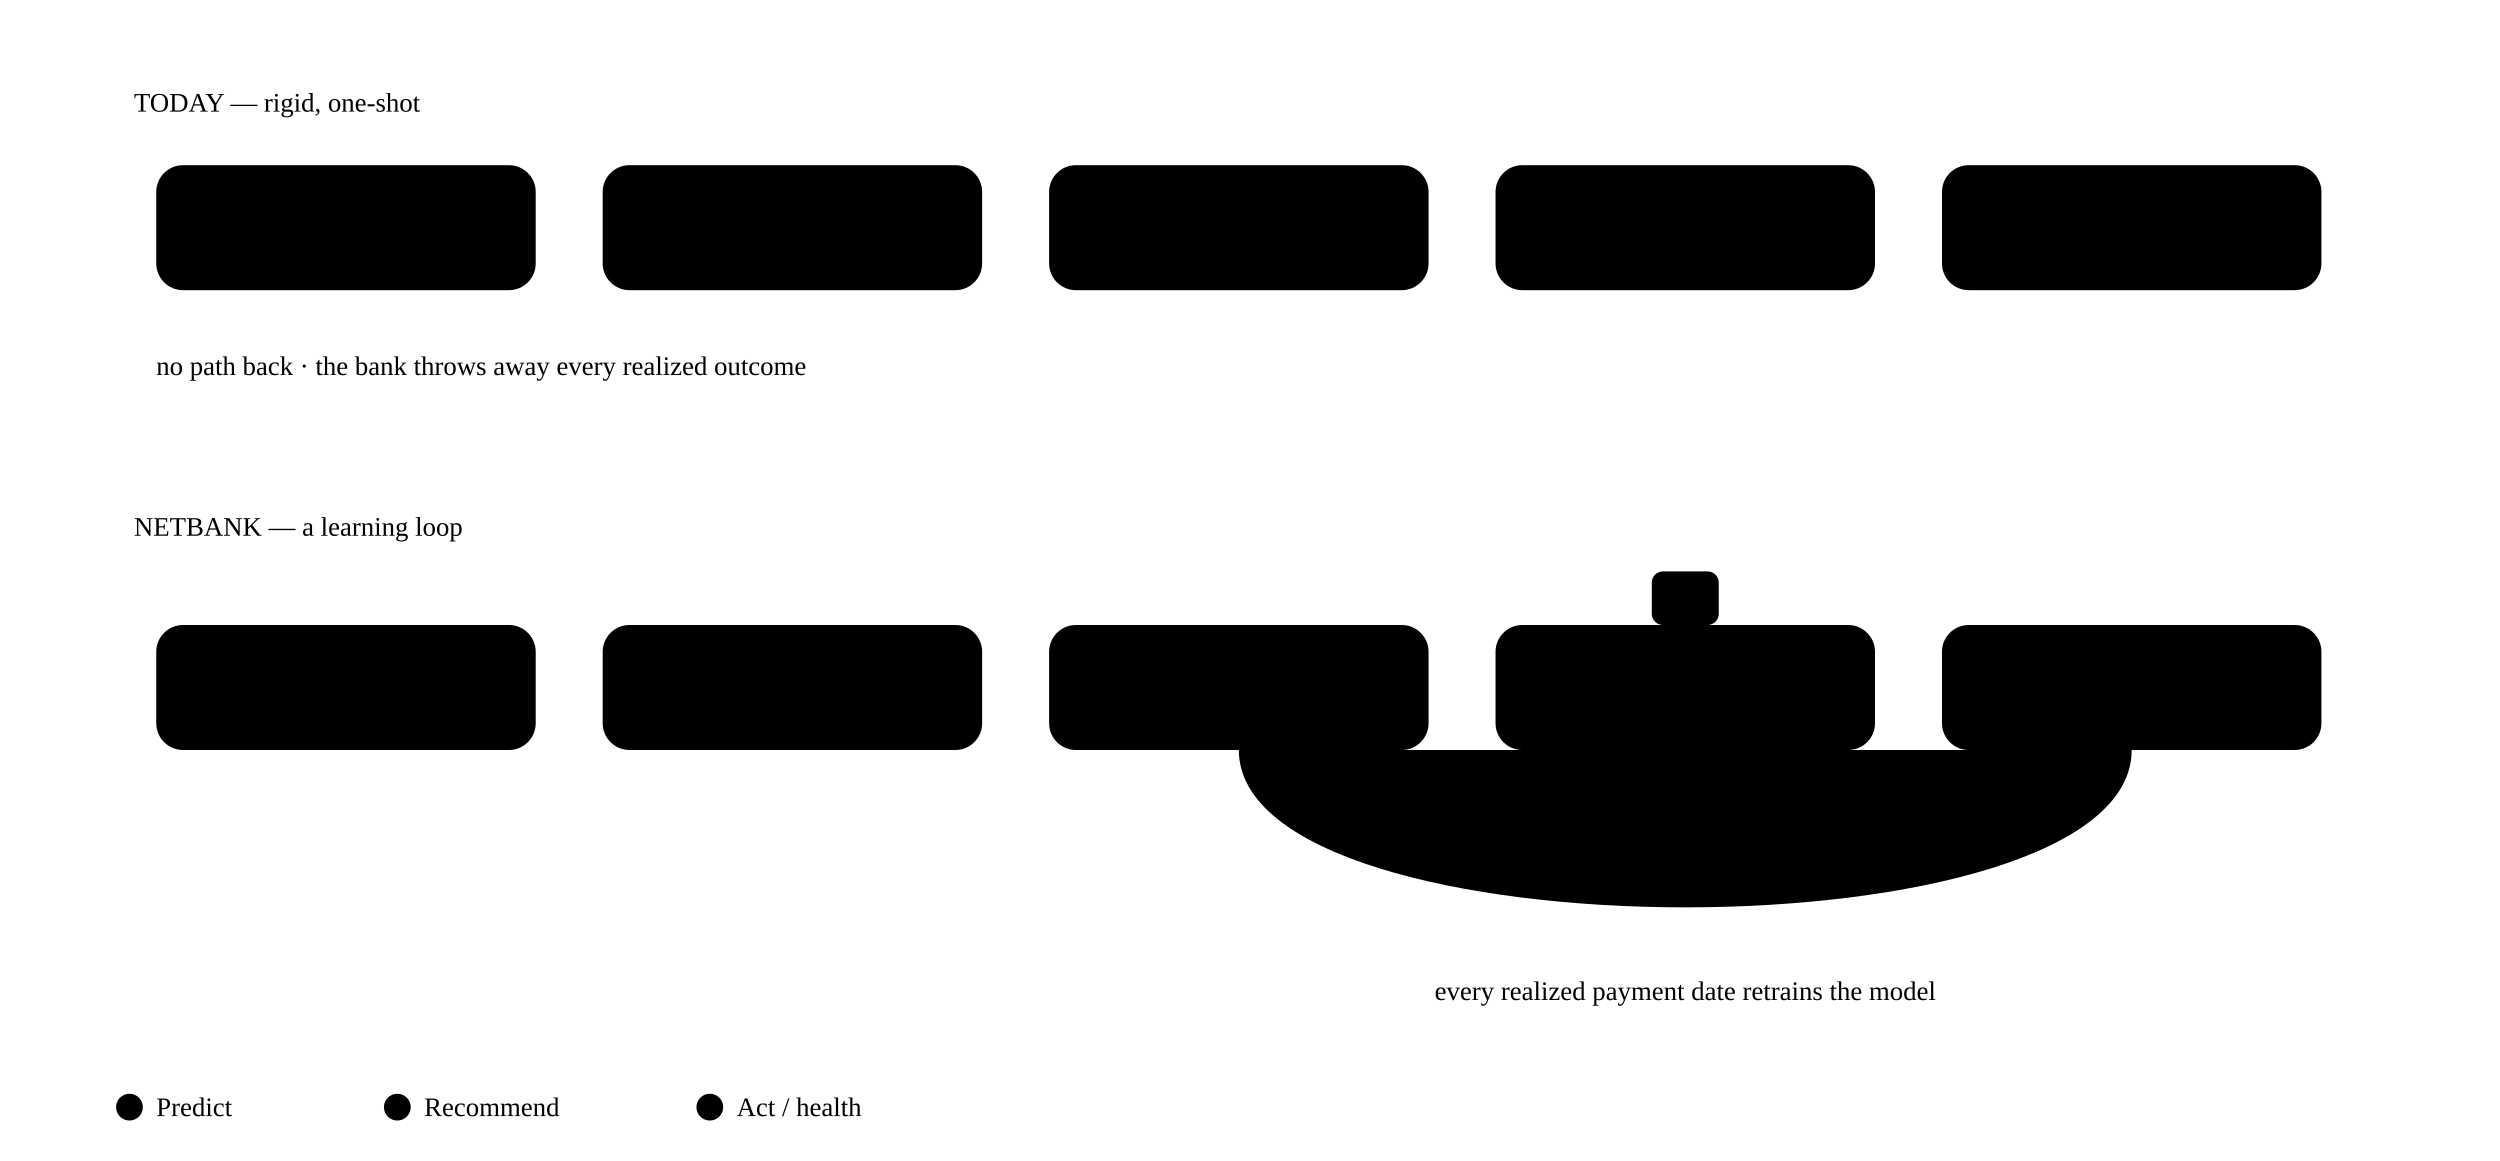
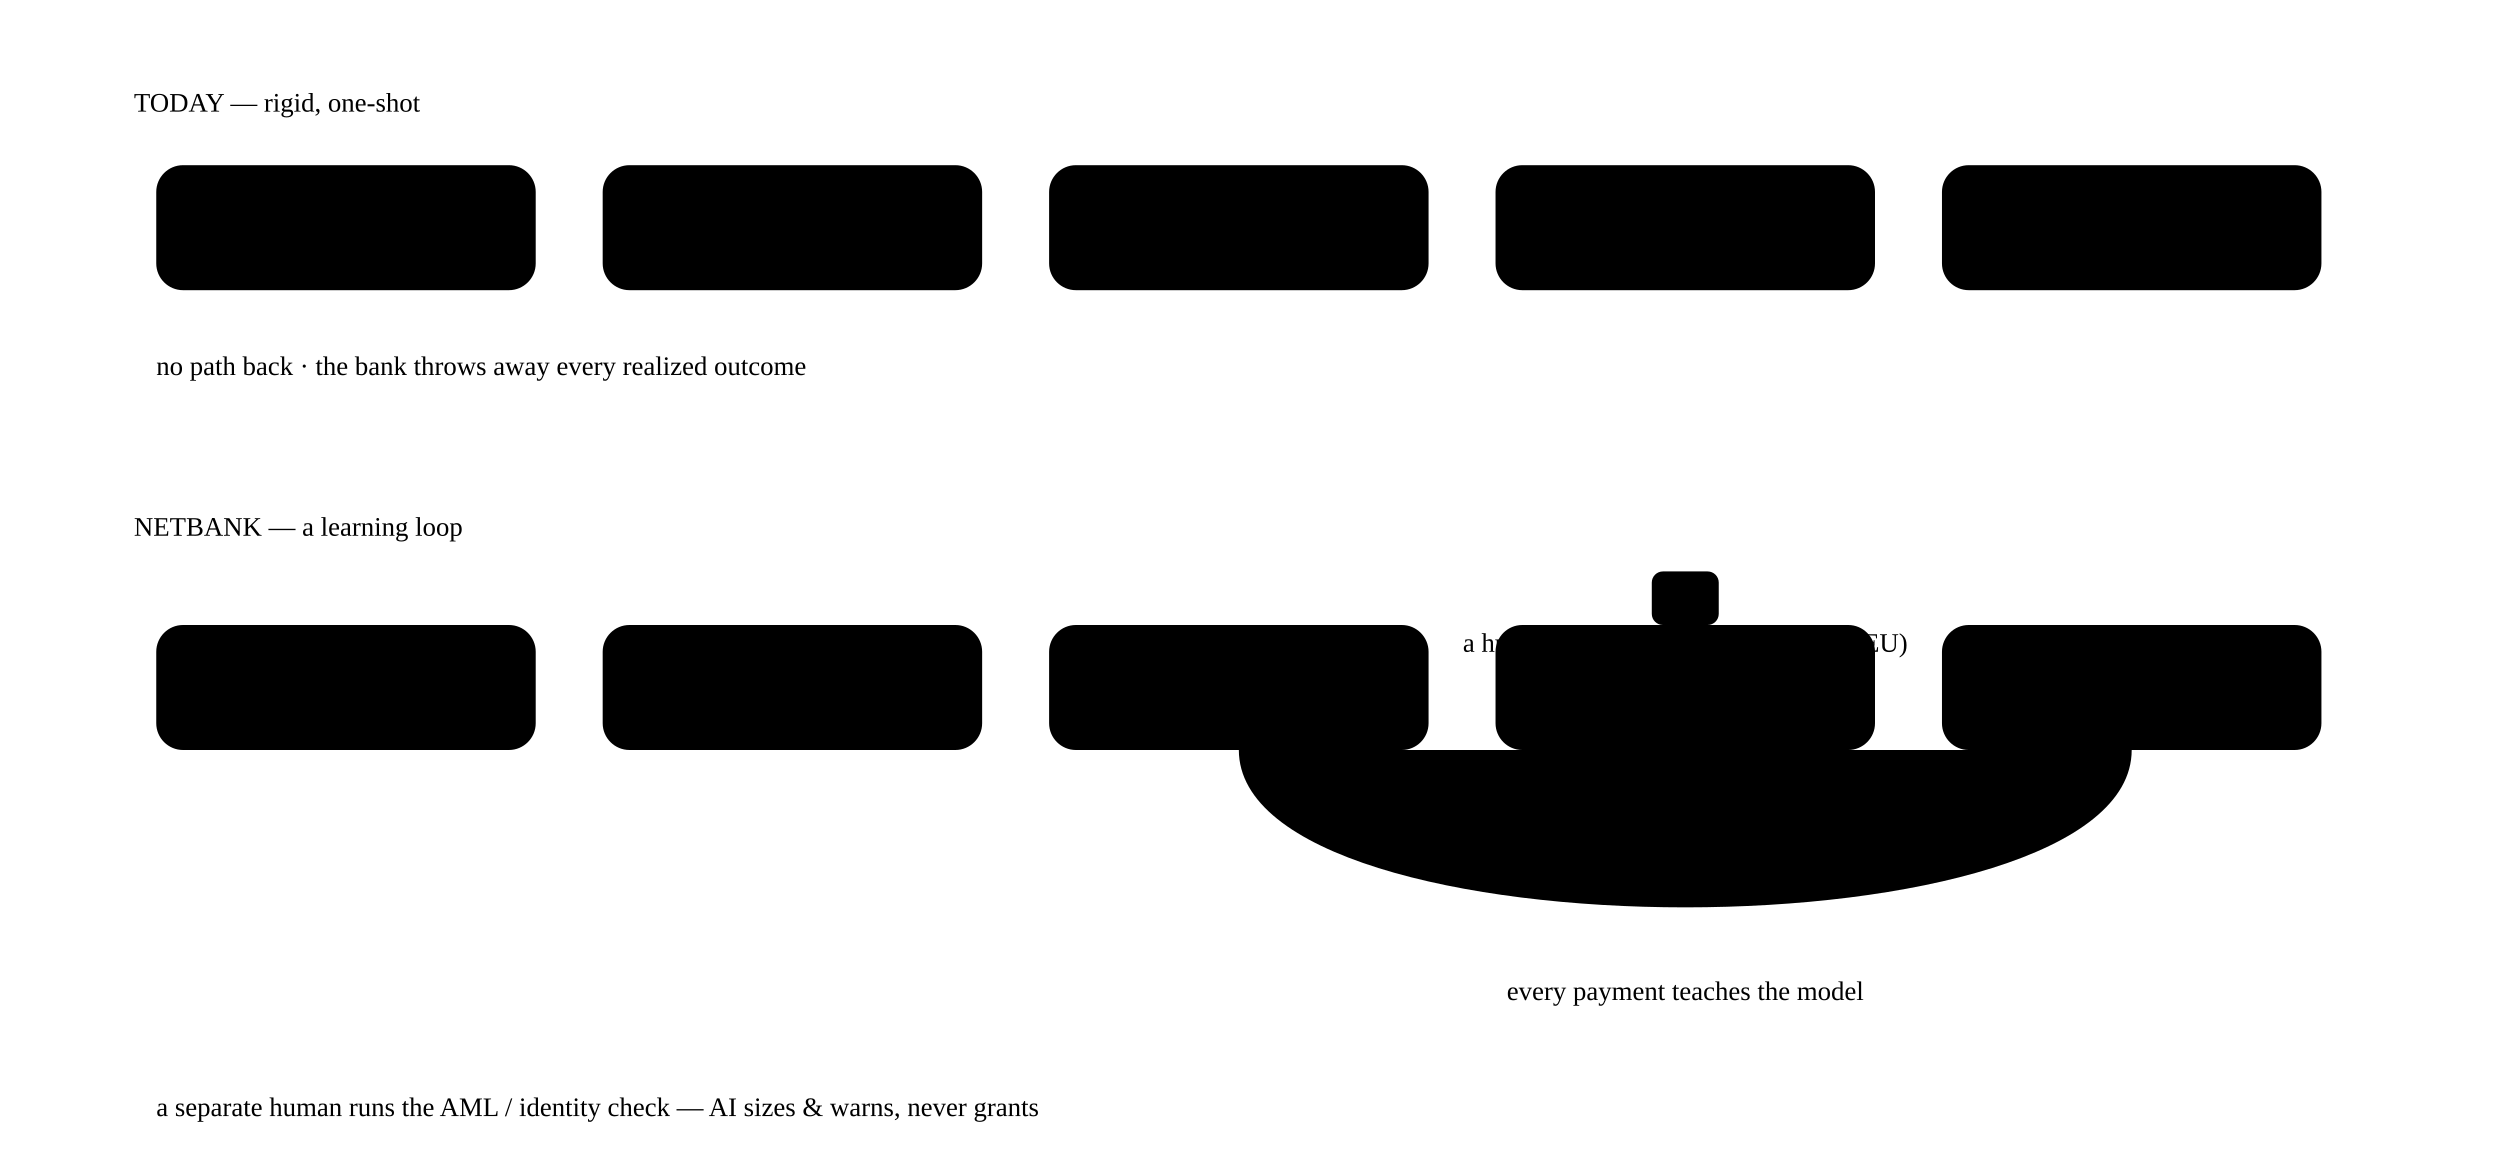
<svg xmlns="http://www.w3.org/2000/svg" viewBox="0 0 1120 520" preserveAspectRatio="xMidYMid meet">
  <text x="60" y="50" class="d-title" text-anchor="start">TODAY — rigid, one-shot</text>
  <rect x="70" y="74" width="170" height="56" rx="12" class="d-node--ghost" />
  <text x="155.0" y="108.0" class="d-sub" text-anchor="middle">Application</text>
  <path d="M 240 102 H 270" class="d-edge" />
  <rect x="270" y="74" width="170" height="56" rx="12" class="d-node--ghost" />
  <text x="355.0" y="108.0" class="d-sub" text-anchor="middle">Eligibility</text>
  <path d="M 440 102 H 470" class="d-edge" />
  <rect x="470" y="74" width="170" height="56" rx="12" class="d-node--ghost" />
  <text x="555.0" y="108.0" class="d-sub" text-anchor="middle">Risk</text>
  <path d="M 640 102 H 670" class="d-edge" />
  <rect x="670" y="74" width="170" height="56" rx="12" class="d-node--ghost" />
  <text x="755.0" y="108.0" class="d-sub" text-anchor="middle">Decision</text>
  <path d="M 840 102 H 870" class="d-edge" />
  <rect x="870" y="74" width="170" height="56" rx="12" class="d-node--ghost" />
  <text x="955.0" y="108.0" class="d-sub" text-anchor="middle">Outcome</text>
  <text x="70" y="168" class="d-cap" text-anchor="start">no path back · the bank throws away every realized outcome</text>
  <text x="60" y="240" class="d-title" text-anchor="start">NETBANK — a learning loop</text>
-   <rect x="70" y="280" width="170" height="56" rx="12" class="d-node--mint" />
-   <text x="155.0" y="314.0" class="d-label" text-anchor="middle">Application</text>
-   <path d="M 240 308 H 270" class="d-edge--loop" />
-   <rect x="270" y="280" width="170" height="56" rx="12" class="d-node--mint" />
-   <text x="355.0" y="314.0" class="d-label" text-anchor="middle">Eligibility</text>
-   <path d="M 440 308 H 470" class="d-edge--loop" />
-   <rect x="470" y="280" width="170" height="56" rx="12" class="d-node--mint" />
-   <text x="555.0" y="314.0" class="d-label" text-anchor="middle">Risk</text>
-   <path d="M 640 308 H 670" class="d-edge--loop" />
+   <rect x="70" y="280" width="170" height="56" rx="12" class="d-node" />
+   <text x="155.0" y="314.0" class="d-sub" text-anchor="middle">Application</text>
+   <path d="M 240 308 H 270" class="d-edge" />
+   <rect x="270" y="280" width="170" height="56" rx="12" class="d-node" />
+   <text x="355.0" y="314.0" class="d-sub" text-anchor="middle">Eligibility</text>
+   <path d="M 440 308 H 470" class="d-edge" />
+   <rect x="470" y="280" width="170" height="56" rx="12" class="d-node" />
+   <text x="555.0" y="314.0" class="d-sub" text-anchor="middle">Risk</text>
+   <path d="M 640 308 H 670" class="d-edge" />
  <rect x="670" y="280" width="170" height="56" rx="12" class="d-node--red" />
-   <text x="755.0" y="314.0" class="d-label" text-anchor="middle">Decision</text>
-   <path d="M 840 308 H 870" class="d-edge--loop" />
-   <rect x="870" y="280" width="170" height="56" rx="12" class="d-node--mint" />
-   <text x="955.0" y="314.0" class="d-label" text-anchor="middle">Outcome</text>
+   <text x="755.0" y="314.0" class="d-sub" text-anchor="middle">Decision</text>
+   <path d="M 840 308 H 870" class="d-edge" />
+   <rect x="870" y="280" width="170" height="56" rx="12" class="d-node" />
+   <text x="955.0" y="314.0" class="d-sub" text-anchor="middle">Outcome</text>
  <path d="M 746.0 256.0 v -7.0 a 9.0 9.0 0 0 1 18.0 0 v 7.0" class="d-padlock" fill="none" />
  <rect x="740.0" y="256.0" width="30.0" height="24.0" rx="5" class="d-padlock" />
-   <text x="755.0" y="292.0" class="d-cap" text-anchor="middle">human grant</text>
+   <text x="755.0" y="292.0" class="d-cap" text-anchor="middle">a human signs every loan — by law (EU)</text>
  <path d="M 955.0 336 C 955.0 430, 555.0 430, 555.0 336" class="d-edge--loop" />
-   <text x="755.0" y="448" class="d-cap" text-anchor="middle">every realized payment date retrains the model</text>
-   <text x="70" y="500" class="d-cap" text-anchor="start">Predict</text>
-   <circle cx="58" cy="496" r="6" class="d-node--blue" />
-   <text x="190" y="500" class="d-cap" text-anchor="start">Recommend</text>
-   <circle cx="178" cy="496" r="6" class="d-node--amber" />
-   <text x="330" y="500" class="d-cap" text-anchor="start">Act / health</text>
-   <circle cx="318" cy="496" r="6" class="d-node--mint" />
+   <text x="755.0" y="448" class="d-cap" text-anchor="middle">every payment teaches the model</text>
+   <text x="70" y="500" class="d-cap" text-anchor="start">a separate human runs the AML / identity check — AI sizes &amp; warns, never grants</text>
</svg>
